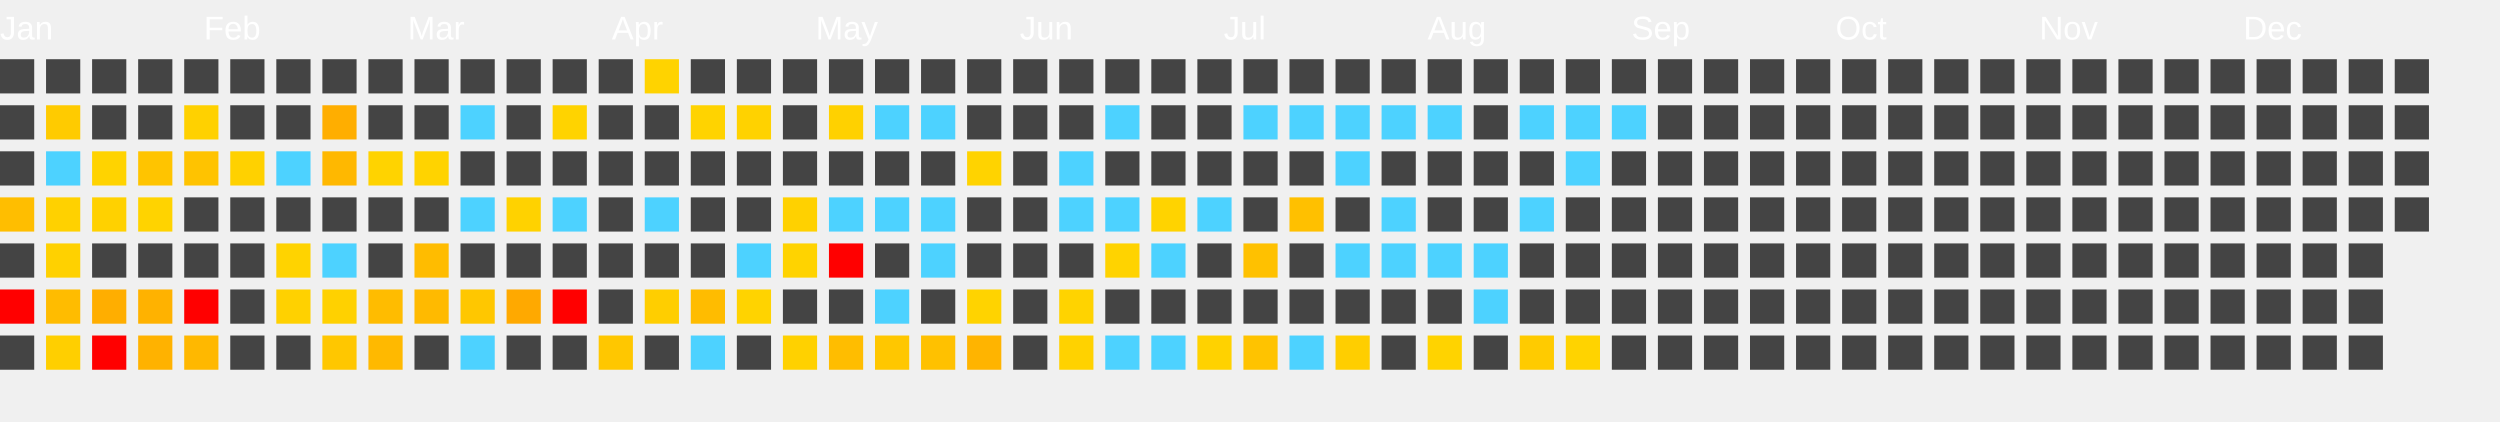
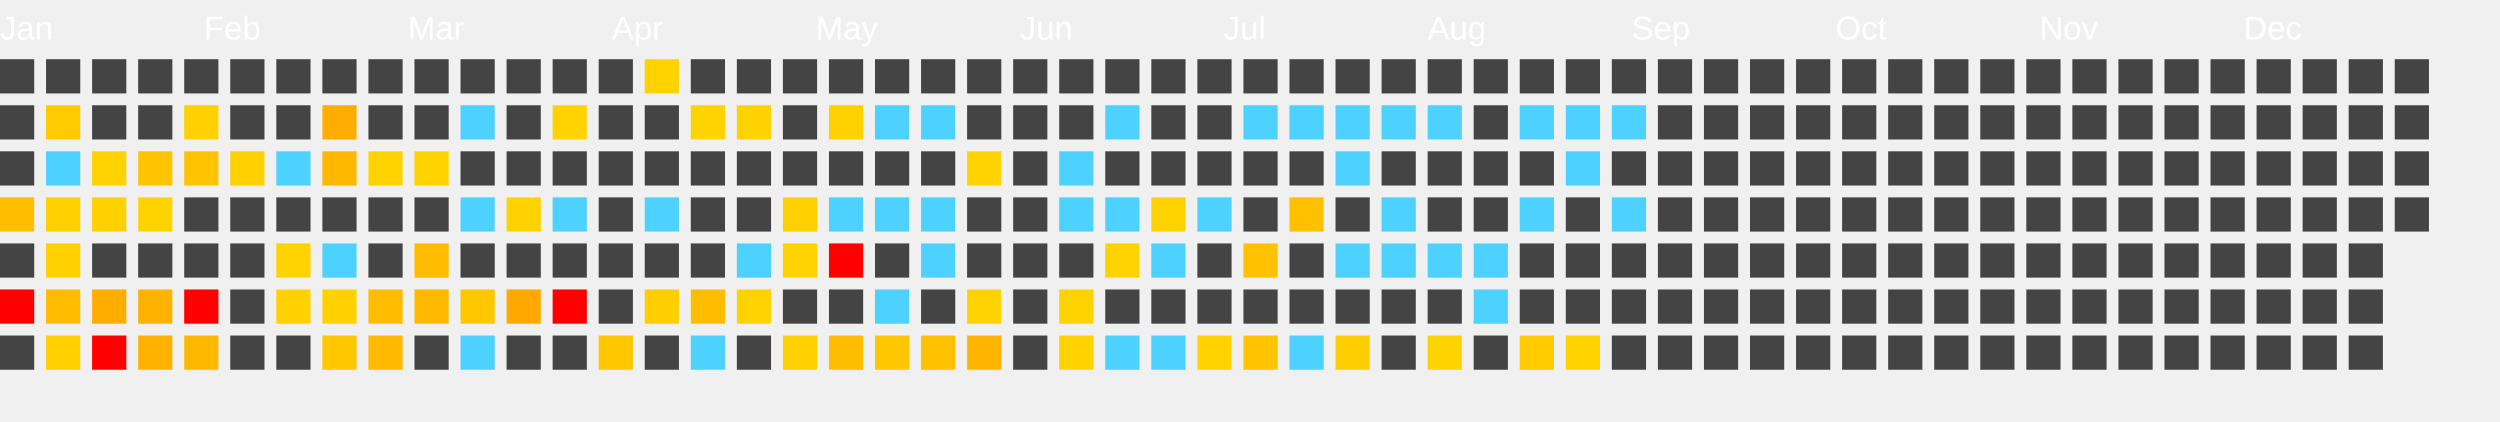
<svg xmlns="http://www.w3.org/2000/svg" baseProfile="full" height="32mm" version="1.1" viewBox="0,0,190,32" width="190mm">
  <defs />
  <rect fill="none" height="32" width="190" x="0" y="0" />
  <text fill="#FFFFFF" style="font-size:2.5px; font-family:Arial" x="0.0" y="3.0">Jan</text>
  <text fill="#FFFFFF" style="font-size:2.5px; font-family:Arial" x="15.5" y="3.0">Feb</text>
  <text fill="#FFFFFF" style="font-size:2.5px; font-family:Arial" x="31.0" y="3.0">Mar</text>
  <text fill="#FFFFFF" style="font-size:2.5px; font-family:Arial" x="46.5" y="3.0">Apr</text>
  <text fill="#FFFFFF" style="font-size:2.5px; font-family:Arial" x="62.0" y="3.0">May</text>
  <text fill="#FFFFFF" style="font-size:2.5px; font-family:Arial" x="77.5" y="3.0">Jun</text>
  <text fill="#FFFFFF" style="font-size:2.5px; font-family:Arial" x="93.0" y="3.0">Jul</text>
  <text fill="#FFFFFF" style="font-size:2.5px; font-family:Arial" x="108.5" y="3.0">Aug</text>
  <text fill="#FFFFFF" style="font-size:2.5px; font-family:Arial" x="124.0" y="3.0">Sep</text>
  <text fill="#FFFFFF" style="font-size:2.5px; font-family:Arial" x="139.5" y="3.0">Oct</text>
  <text fill="#FFFFFF" style="font-size:2.5px; font-family:Arial" x="155.0" y="3.0">Nov</text>
  <text fill="#FFFFFF" style="font-size:2.5px; font-family:Arial" x="170.5" y="3.0">Dec</text>
  <rect fill="#444444" height="2.6" width="2.6" x="0.0" y="4.5" />
  <rect fill="#444444" height="2.6" width="2.6" x="0.0" y="8.0" />
  <rect fill="#444444" height="2.6" width="2.6" x="0.0" y="11.5" />
  <rect fill="#ffbe00" height="2.6" width="2.6" x="0.0" y="15.0" />
  <rect fill="#444444" height="2.6" width="2.6" x="0.0" y="18.5" />
  <rect fill="red" height="2.6" width="2.6" x="0.0" y="22.0" />
  <rect fill="#444444" height="2.6" width="2.6" x="0.0" y="25.5" />
  <rect fill="#444444" height="2.6" width="2.6" x="3.5" y="4.5" />
  <rect fill="#ffcb00" height="2.6" width="2.6" x="3.5" y="8.0" />
  <rect fill="#4dd2ff" height="2.6" width="2.6" x="3.5" y="11.5" />
  <rect fill="#ffd100" height="2.6" width="2.6" x="3.5" y="15.0" />
  <rect fill="#ffd100" height="2.6" width="2.6" x="3.5" y="18.5" />
  <rect fill="#ffbc00" height="2.6" width="2.6" x="3.5" y="22.0" />
  <rect fill="#ffcf00" height="2.6" width="2.6" x="3.5" y="25.5" />
  <rect fill="#444444" height="2.6" width="2.6" x="7.0" y="4.5" />
  <rect fill="#444444" height="2.6" width="2.6" x="7.0" y="8.0" />
  <rect fill="#ffd300" height="2.6" width="2.6" x="7.0" y="11.5" />
  <rect fill="#ffd100" height="2.6" width="2.6" x="7.0" y="15.0" />
  <rect fill="#444444" height="2.6" width="2.6" x="7.0" y="18.5" />
  <rect fill="#ffae00" height="2.6" width="2.6" x="7.0" y="22.0" />
  <rect fill="red" height="2.6" width="2.6" x="7.0" y="25.5" />
  <rect fill="#444444" height="2.6" width="2.6" x="10.5" y="4.5" />
  <rect fill="#444444" height="2.6" width="2.6" x="10.5" y="8.0" />
  <rect fill="#ffc400" height="2.6" width="2.6" x="10.5" y="11.5" />
  <rect fill="#ffd300" height="2.6" width="2.6" x="10.5" y="15.0" />
  <rect fill="#444444" height="2.6" width="2.6" x="10.5" y="18.5" />
  <rect fill="#ffb200" height="2.6" width="2.6" x="10.5" y="22.0" />
  <rect fill="#ffb200" height="2.6" width="2.6" x="10.5" y="25.5" />
  <rect fill="#444444" height="2.6" width="2.6" x="14.0" y="4.5" />
  <rect fill="#ffd100" height="2.6" width="2.6" x="14.0" y="8.0" />
  <rect fill="#ffc300" height="2.6" width="2.6" x="14.0" y="11.5" />
  <rect fill="#444444" height="2.6" width="2.6" x="14.0" y="15.0" />
  <rect fill="#444444" height="2.6" width="2.6" x="14.0" y="18.5" />
  <rect fill="red" height="2.6" width="2.6" x="14.0" y="22.0" />
  <rect fill="#ffb800" height="2.6" width="2.6" x="14.0" y="25.5" />
  <rect fill="#444444" height="2.6" width="2.6" x="17.5" y="4.5" />
  <rect fill="#444444" height="2.6" width="2.6" x="17.5" y="8.0" />
  <rect fill="#ffd100" height="2.6" width="2.6" x="17.5" y="11.5" />
  <rect fill="#444444" height="2.6" width="2.6" x="17.5" y="15.0" />
  <rect fill="#444444" height="2.6" width="2.6" x="17.5" y="18.5" />
  <rect fill="#444444" height="2.6" width="2.6" x="17.5" y="22.0" />
  <rect fill="#444444" height="2.6" width="2.6" x="17.5" y="25.5" />
  <rect fill="#444444" height="2.6" width="2.6" x="21.0" y="4.5" />
  <rect fill="#444444" height="2.6" width="2.6" x="21.0" y="8.0" />
  <rect fill="#4dd2ff" height="2.6" width="2.6" x="21.0" y="11.5" />
  <rect fill="#444444" height="2.6" width="2.6" x="21.0" y="15.0" />
  <rect fill="#ffd300" height="2.6" width="2.6" x="21.0" y="18.5" />
  <rect fill="#ffd100" height="2.6" width="2.6" x="21.0" y="22.0" />
  <rect fill="#444444" height="2.6" width="2.6" x="21.0" y="25.5" />
  <rect fill="#444444" height="2.6" width="2.6" x="24.5" y="4.5" />
  <rect fill="#ffae00" height="2.6" width="2.6" x="24.5" y="8.0" />
  <rect fill="#ffb800" height="2.6" width="2.6" x="24.5" y="11.5" />
  <rect fill="#444444" height="2.6" width="2.6" x="24.5" y="15.0" />
  <rect fill="#4dd2ff" height="2.6" width="2.6" x="24.5" y="18.5" />
  <rect fill="#ffd100" height="2.6" width="2.6" x="24.5" y="22.0" />
  <rect fill="#ffc700" height="2.6" width="2.6" x="24.5" y="25.5" />
  <rect fill="#444444" height="2.6" width="2.6" x="28.0" y="4.5" />
  <rect fill="#444444" height="2.6" width="2.6" x="28.0" y="8.0" />
  <rect fill="#ffd300" height="2.6" width="2.6" x="28.0" y="11.5" />
  <rect fill="#444444" height="2.6" width="2.6" x="28.0" y="15.0" />
  <rect fill="#444444" height="2.6" width="2.6" x="28.0" y="18.5" />
  <rect fill="#ffbc00" height="2.6" width="2.6" x="28.0" y="22.0" />
  <rect fill="#ffb900" height="2.6" width="2.6" x="28.0" y="25.5" />
  <rect fill="#444444" height="2.6" width="2.6" x="31.5" y="4.5" />
  <rect fill="#444444" height="2.6" width="2.6" x="31.5" y="8.0" />
  <rect fill="#ffd300" height="2.6" width="2.6" x="31.5" y="11.5" />
  <rect fill="#444444" height="2.6" width="2.6" x="31.5" y="15.0" />
  <rect fill="#ffbc00" height="2.6" width="2.6" x="31.5" y="18.5" />
  <rect fill="#ffba00" height="2.6" width="2.6" x="31.5" y="22.0" />
  <rect fill="#444444" height="2.6" width="2.6" x="31.5" y="25.5" />
  <rect fill="#444444" height="2.6" width="2.6" x="35.0" y="4.5" />
  <rect fill="#4dd2ff" height="2.6" width="2.6" x="35.0" y="8.0" />
  <rect fill="#444444" height="2.6" width="2.6" x="35.0" y="11.5" />
  <rect fill="#4dd2ff" height="2.6" width="2.6" x="35.0" y="15.0" />
  <rect fill="#444444" height="2.6" width="2.6" x="35.0" y="18.5" />
  <rect fill="#ffc700" height="2.6" width="2.6" x="35.0" y="22.0" />
  <rect fill="#4dd2ff" height="2.6" width="2.6" x="35.0" y="25.5" />
  <rect fill="#444444" height="2.6" width="2.6" x="38.5" y="4.5" />
  <rect fill="#444444" height="2.6" width="2.6" x="38.5" y="8.0" />
  <rect fill="#444444" height="2.6" width="2.6" x="38.5" y="11.5" />
  <rect fill="#ffd200" height="2.6" width="2.6" x="38.5" y="15.0" />
  <rect fill="#444444" height="2.6" width="2.6" x="38.5" y="18.5" />
  <rect fill="#ffa900" height="2.6" width="2.6" x="38.5" y="22.0" />
  <rect fill="#444444" height="2.6" width="2.6" x="38.5" y="25.5" />
  <rect fill="#444444" height="2.6" width="2.6" x="42.0" y="4.5" />
  <rect fill="#ffd300" height="2.6" width="2.6" x="42.0" y="8.0" />
  <rect fill="#444444" height="2.6" width="2.6" x="42.0" y="11.5" />
  <rect fill="#4dd2ff" height="2.6" width="2.6" x="42.0" y="15.0" />
  <rect fill="#444444" height="2.6" width="2.6" x="42.0" y="18.5" />
  <rect fill="red" height="2.6" width="2.6" x="42.0" y="22.0" />
  <rect fill="#444444" height="2.6" width="2.6" x="42.0" y="25.5" />
  <rect fill="#444444" height="2.6" width="2.6" x="45.5" y="4.5" />
  <rect fill="#444444" height="2.6" width="2.6" x="45.5" y="8.0" />
  <rect fill="#444444" height="2.6" width="2.6" x="45.5" y="11.5" />
  <rect fill="#444444" height="2.6" width="2.6" x="45.5" y="15.0" />
  <rect fill="#444444" height="2.6" width="2.6" x="45.5" y="18.5" />
  <rect fill="#444444" height="2.6" width="2.6" x="45.5" y="22.0" />
  <rect fill="#ffc700" height="2.6" width="2.6" x="45.5" y="25.5" />
  <rect fill="#ffd300" height="2.6" width="2.6" x="49.0" y="4.5" />
  <rect fill="#444444" height="2.6" width="2.6" x="49.0" y="8.0" />
  <rect fill="#444444" height="2.6" width="2.6" x="49.0" y="11.5" />
  <rect fill="#4dd2ff" height="2.6" width="2.6" x="49.0" y="15.0" />
  <rect fill="#444444" height="2.6" width="2.6" x="49.0" y="18.5" />
  <rect fill="#ffce00" height="2.6" width="2.6" x="49.0" y="22.0" />
  <rect fill="#444444" height="2.6" width="2.6" x="49.0" y="25.5" />
  <rect fill="#444444" height="2.6" width="2.6" x="52.5" y="4.5" />
  <rect fill="#ffd300" height="2.6" width="2.6" x="52.5" y="8.0" />
  <rect fill="#444444" height="2.6" width="2.6" x="52.5" y="11.5" />
  <rect fill="#444444" height="2.6" width="2.6" x="52.5" y="15.0" />
  <rect fill="#444444" height="2.6" width="2.6" x="52.5" y="18.5" />
  <rect fill="#ffbc00" height="2.6" width="2.6" x="52.5" y="22.0" />
  <rect fill="#4dd2ff" height="2.6" width="2.6" x="52.5" y="25.5" />
  <rect fill="#444444" height="2.6" width="2.6" x="56.0" y="4.5" />
  <rect fill="#ffd200" height="2.6" width="2.6" x="56.0" y="8.0" />
  <rect fill="#444444" height="2.6" width="2.6" x="56.0" y="11.5" />
  <rect fill="#444444" height="2.6" width="2.6" x="56.0" y="15.0" />
  <rect fill="#4dd2ff" height="2.6" width="2.6" x="56.0" y="18.5" />
  <rect fill="#ffd300" height="2.6" width="2.6" x="56.0" y="22.0" />
  <rect fill="#444444" height="2.6" width="2.6" x="56.0" y="25.5" />
  <rect fill="#444444" height="2.6" width="2.6" x="59.5" y="4.5" />
  <rect fill="#444444" height="2.6" width="2.6" x="59.5" y="8.0" />
  <rect fill="#444444" height="2.6" width="2.6" x="59.5" y="11.5" />
  <rect fill="#ffd100" height="2.6" width="2.6" x="59.5" y="15.0" />
  <rect fill="#ffd300" height="2.6" width="2.6" x="59.5" y="18.5" />
  <rect fill="#444444" height="2.6" width="2.6" x="59.5" y="22.0" />
  <rect fill="#ffd100" height="2.6" width="2.6" x="59.5" y="25.5" />
  <rect fill="#444444" height="2.6" width="2.6" x="63.0" y="4.5" />
  <rect fill="#ffd100" height="2.6" width="2.6" x="63.0" y="8.0" />
  <rect fill="#444444" height="2.6" width="2.6" x="63.0" y="11.5" />
  <rect fill="#4dd2ff" height="2.6" width="2.6" x="63.0" y="15.0" />
  <rect fill="red" height="2.6" width="2.6" x="63.0" y="18.5" />
  <rect fill="#444444" height="2.6" width="2.6" x="63.0" y="22.0" />
  <rect fill="#ffbd00" height="2.6" width="2.6" x="63.0" y="25.5" />
  <rect fill="#444444" height="2.6" width="2.6" x="66.5" y="4.5" />
  <rect fill="#4dd2ff" height="2.6" width="2.6" x="66.5" y="8.0" />
  <rect fill="#444444" height="2.6" width="2.6" x="66.5" y="11.5" />
  <rect fill="#4dd2ff" height="2.6" width="2.6" x="66.5" y="15.0" />
  <rect fill="#444444" height="2.6" width="2.6" x="66.5" y="18.5" />
  <rect fill="#4dd2ff" height="2.6" width="2.6" x="66.5" y="22.0" />
  <rect fill="#ffc700" height="2.6" width="2.6" x="66.5" y="25.5" />
  <rect fill="#444444" height="2.6" width="2.6" x="70.0" y="4.5" />
  <rect fill="#4dd2ff" height="2.6" width="2.6" x="70.0" y="8.0" />
  <rect fill="#444444" height="2.6" width="2.6" x="70.0" y="11.5" />
  <rect fill="#4dd2ff" height="2.6" width="2.6" x="70.0" y="15.0" />
  <rect fill="#4dd2ff" height="2.6" width="2.6" x="70.0" y="18.5" />
  <rect fill="#444444" height="2.6" width="2.6" x="70.0" y="22.0" />
  <rect fill="#ffc100" height="2.6" width="2.6" x="70.0" y="25.5" />
  <rect fill="#444444" height="2.6" width="2.6" x="73.5" y="4.5" />
  <rect fill="#444444" height="2.6" width="2.6" x="73.5" y="8.0" />
  <rect fill="#ffd300" height="2.6" width="2.6" x="73.5" y="11.5" />
  <rect fill="#444444" height="2.6" width="2.6" x="73.5" y="15.0" />
  <rect fill="#444444" height="2.6" width="2.6" x="73.5" y="18.5" />
  <rect fill="#ffd300" height="2.6" width="2.6" x="73.5" y="22.0" />
  <rect fill="#ffb400" height="2.6" width="2.6" x="73.5" y="25.5" />
  <rect fill="#444444" height="2.6" width="2.6" x="77.0" y="4.5" />
  <rect fill="#444444" height="2.6" width="2.6" x="77.0" y="8.0" />
  <rect fill="#444444" height="2.6" width="2.6" x="77.0" y="11.5" />
  <rect fill="#444444" height="2.6" width="2.6" x="77.0" y="15.0" />
  <rect fill="#444444" height="2.6" width="2.6" x="77.0" y="18.5" />
  <rect fill="#444444" height="2.6" width="2.6" x="77.0" y="22.0" />
  <rect fill="#444444" height="2.6" width="2.6" x="77.0" y="25.5" />
  <rect fill="#444444" height="2.6" width="2.6" x="80.5" y="4.5" />
  <rect fill="#444444" height="2.6" width="2.6" x="80.5" y="8.0" />
  <rect fill="#4dd2ff" height="2.6" width="2.6" x="80.5" y="11.5" />
  <rect fill="#4dd2ff" height="2.6" width="2.6" x="80.5" y="15.0" />
  <rect fill="#444444" height="2.6" width="2.6" x="80.5" y="18.5" />
  <rect fill="#ffd300" height="2.6" width="2.6" x="80.5" y="22.0" />
  <rect fill="#ffd200" height="2.6" width="2.6" x="80.5" y="25.5" />
  <rect fill="#444444" height="2.6" width="2.6" x="84.0" y="4.5" />
  <rect fill="#4dd2ff" height="2.6" width="2.6" x="84.0" y="8.0" />
  <rect fill="#444444" height="2.6" width="2.6" x="84.0" y="11.5" />
  <rect fill="#4dd2ff" height="2.6" width="2.6" x="84.0" y="15.0" />
  <rect fill="#ffd300" height="2.6" width="2.6" x="84.0" y="18.5" />
  <rect fill="#444444" height="2.6" width="2.6" x="84.0" y="22.0" />
  <rect fill="#4dd2ff" height="2.6" width="2.6" x="84.0" y="25.5" />
  <rect fill="#444444" height="2.6" width="2.6" x="87.5" y="4.5" />
  <rect fill="#444444" height="2.6" width="2.6" x="87.5" y="8.0" />
  <rect fill="#444444" height="2.6" width="2.6" x="87.5" y="11.5" />
  <rect fill="#ffd300" height="2.6" width="2.6" x="87.5" y="15.0" />
  <rect fill="#4dd2ff" height="2.6" width="2.6" x="87.5" y="18.5" />
  <rect fill="#444444" height="2.6" width="2.6" x="87.5" y="22.0" />
  <rect fill="#4dd2ff" height="2.6" width="2.6" x="87.5" y="25.5" />
  <rect fill="#444444" height="2.6" width="2.6" x="91.0" y="4.5" />
  <rect fill="#444444" height="2.6" width="2.6" x="91.0" y="8.0" />
  <rect fill="#444444" height="2.6" width="2.6" x="91.0" y="11.5" />
  <rect fill="#4dd2ff" height="2.6" width="2.6" x="91.0" y="15.0" />
  <rect fill="#444444" height="2.6" width="2.6" x="91.0" y="18.5" />
  <rect fill="#444444" height="2.6" width="2.6" x="91.0" y="22.0" />
  <rect fill="#ffd200" height="2.6" width="2.6" x="91.0" y="25.5" />
  <rect fill="#444444" height="2.6" width="2.6" x="94.5" y="4.5" />
  <rect fill="#4dd2ff" height="2.6" width="2.6" x="94.5" y="8.0" />
  <rect fill="#444444" height="2.6" width="2.6" x="94.5" y="11.5" />
  <rect fill="#444444" height="2.6" width="2.6" x="94.5" y="15.0" />
  <rect fill="#ffc100" height="2.6" width="2.6" x="94.5" y="18.5" />
  <rect fill="#444444" height="2.6" width="2.6" x="94.5" y="22.0" />
  <rect fill="#ffc300" height="2.6" width="2.6" x="94.5" y="25.5" />
  <rect fill="#444444" height="2.6" width="2.6" x="98.0" y="4.5" />
  <rect fill="#4dd2ff" height="2.6" width="2.6" x="98.0" y="8.0" />
  <rect fill="#444444" height="2.6" width="2.6" x="98.0" y="11.5" />
  <rect fill="#ffc000" height="2.6" width="2.6" x="98.0" y="15.0" />
  <rect fill="#444444" height="2.6" width="2.6" x="98.0" y="18.5" />
  <rect fill="#444444" height="2.6" width="2.6" x="98.0" y="22.0" />
  <rect fill="#4dd2ff" height="2.6" width="2.6" x="98.0" y="25.5" />
  <rect fill="#444444" height="2.6" width="2.6" x="101.5" y="4.5" />
  <rect fill="#4dd2ff" height="2.6" width="2.6" x="101.5" y="8.0" />
  <rect fill="#4dd2ff" height="2.6" width="2.6" x="101.5" y="11.5" />
  <rect fill="#444444" height="2.6" width="2.6" x="101.5" y="15.0" />
  <rect fill="#4dd2ff" height="2.6" width="2.6" x="101.5" y="18.5" />
  <rect fill="#444444" height="2.6" width="2.6" x="101.5" y="22.0" />
  <rect fill="#ffce00" height="2.6" width="2.6" x="101.5" y="25.5" />
  <rect fill="#444444" height="2.6" width="2.6" x="105.0" y="4.5" />
  <rect fill="#4dd2ff" height="2.6" width="2.6" x="105.0" y="8.0" />
  <rect fill="#444444" height="2.6" width="2.6" x="105.0" y="11.5" />
  <rect fill="#4dd2ff" height="2.6" width="2.6" x="105.0" y="15.0" />
  <rect fill="#4dd2ff" height="2.6" width="2.6" x="105.0" y="18.5" />
  <rect fill="#444444" height="2.6" width="2.6" x="105.0" y="22.0" />
  <rect fill="#444444" height="2.6" width="2.6" x="105.0" y="25.5" />
  <rect fill="#444444" height="2.6" width="2.6" x="108.5" y="4.5" />
  <rect fill="#4dd2ff" height="2.6" width="2.6" x="108.5" y="8.0" />
  <rect fill="#444444" height="2.6" width="2.6" x="108.5" y="11.5" />
  <rect fill="#444444" height="2.6" width="2.6" x="108.5" y="15.0" />
  <rect fill="#4dd2ff" height="2.6" width="2.6" x="108.5" y="18.5" />
  <rect fill="#444444" height="2.6" width="2.6" x="108.5" y="22.0" />
  <rect fill="#ffd300" height="2.6" width="2.6" x="108.5" y="25.5" />
  <rect fill="#444444" height="2.6" width="2.6" x="112.0" y="4.5" />
  <rect fill="#444444" height="2.6" width="2.6" x="112.0" y="8.0" />
  <rect fill="#444444" height="2.6" width="2.6" x="112.0" y="11.5" />
  <rect fill="#444444" height="2.6" width="2.6" x="112.0" y="15.0" />
  <rect fill="#4dd2ff" height="2.6" width="2.6" x="112.0" y="18.5" />
  <rect fill="#4dd2ff" height="2.6" width="2.6" x="112.0" y="22.0" />
  <rect fill="#444444" height="2.6" width="2.6" x="112.0" y="25.5" />
  <rect fill="#444444" height="2.6" width="2.6" x="115.5" y="4.5" />
  <rect fill="#4dd2ff" height="2.6" width="2.6" x="115.5" y="8.0" />
  <rect fill="#444444" height="2.6" width="2.6" x="115.5" y="11.5" />
  <rect fill="#4dd2ff" height="2.6" width="2.6" x="115.5" y="15.0" />
  <rect fill="#444444" height="2.6" width="2.6" x="115.5" y="18.5" />
  <rect fill="#444444" height="2.6" width="2.6" x="115.5" y="22.0" />
  <rect fill="#ffcb00" height="2.6" width="2.6" x="115.5" y="25.5" />
  <rect fill="#444444" height="2.6" width="2.6" x="119.0" y="4.5" />
  <rect fill="#4dd2ff" height="2.6" width="2.6" x="119.0" y="8.0" />
  <rect fill="#4dd2ff" height="2.6" width="2.6" x="119.0" y="11.5" />
  <rect fill="#444444" height="2.6" width="2.6" x="119.0" y="15.0" />
  <rect fill="#444444" height="2.6" width="2.6" x="119.0" y="18.5" />
  <rect fill="#444444" height="2.6" width="2.6" x="119.0" y="22.0" />
  <rect fill="#ffd300" height="2.6" width="2.6" x="119.0" y="25.5" />
  <rect fill="#444444" height="2.6" width="2.6" x="122.5" y="4.5" />
  <rect fill="#4dd2ff" height="2.6" width="2.6" x="122.5" y="8.0" />
  <rect fill="#444444" height="2.6" width="2.6" x="122.5" y="11.5" />
-   <rect fill="#444444" height="2.6" width="2.6" x="122.5" y="15.0" />
+   <rect fill="#4dd2ff" height="2.6" width="2.6" x="122.5" y="15.0" />
  <rect fill="#444444" height="2.6" width="2.6" x="122.5" y="18.5" />
  <rect fill="#444444" height="2.6" width="2.6" x="122.5" y="22.0" />
  <rect fill="#444444" height="2.6" width="2.6" x="122.5" y="25.5" />
  <rect fill="#444444" height="2.6" width="2.6" x="126.0" y="4.5" />
  <rect fill="#444444" height="2.6" width="2.6" x="126.0" y="8.0" />
  <rect fill="#444444" height="2.6" width="2.6" x="126.0" y="11.5" />
  <rect fill="#444444" height="2.6" width="2.6" x="126.0" y="15.0" />
  <rect fill="#444444" height="2.6" width="2.6" x="126.0" y="18.5" />
  <rect fill="#444444" height="2.6" width="2.6" x="126.0" y="22.0" />
  <rect fill="#444444" height="2.6" width="2.6" x="126.0" y="25.5" />
  <rect fill="#444444" height="2.6" width="2.6" x="129.5" y="4.5" />
  <rect fill="#444444" height="2.6" width="2.6" x="129.5" y="8.0" />
  <rect fill="#444444" height="2.6" width="2.6" x="129.5" y="11.5" />
  <rect fill="#444444" height="2.6" width="2.6" x="129.5" y="15.0" />
  <rect fill="#444444" height="2.6" width="2.6" x="129.5" y="18.5" />
  <rect fill="#444444" height="2.6" width="2.6" x="129.5" y="22.0" />
  <rect fill="#444444" height="2.6" width="2.6" x="129.5" y="25.5" />
  <rect fill="#444444" height="2.6" width="2.6" x="133.0" y="4.5" />
  <rect fill="#444444" height="2.6" width="2.6" x="133.0" y="8.0" />
  <rect fill="#444444" height="2.6" width="2.6" x="133.0" y="11.5" />
  <rect fill="#444444" height="2.6" width="2.6" x="133.0" y="15.0" />
  <rect fill="#444444" height="2.6" width="2.6" x="133.0" y="18.5" />
  <rect fill="#444444" height="2.6" width="2.6" x="133.0" y="22.0" />
  <rect fill="#444444" height="2.6" width="2.6" x="133.0" y="25.5" />
  <rect fill="#444444" height="2.6" width="2.6" x="136.5" y="4.5" />
  <rect fill="#444444" height="2.6" width="2.6" x="136.5" y="8.0" />
  <rect fill="#444444" height="2.6" width="2.6" x="136.5" y="11.5" />
  <rect fill="#444444" height="2.6" width="2.6" x="136.5" y="15.0" />
  <rect fill="#444444" height="2.6" width="2.6" x="136.5" y="18.5" />
  <rect fill="#444444" height="2.6" width="2.6" x="136.5" y="22.0" />
  <rect fill="#444444" height="2.6" width="2.6" x="136.5" y="25.5" />
  <rect fill="#444444" height="2.6" width="2.6" x="140.0" y="4.5" />
  <rect fill="#444444" height="2.6" width="2.6" x="140.0" y="8.0" />
  <rect fill="#444444" height="2.6" width="2.6" x="140.0" y="11.5" />
  <rect fill="#444444" height="2.6" width="2.6" x="140.0" y="15.0" />
  <rect fill="#444444" height="2.6" width="2.6" x="140.0" y="18.5" />
  <rect fill="#444444" height="2.6" width="2.6" x="140.0" y="22.0" />
  <rect fill="#444444" height="2.6" width="2.6" x="140.0" y="25.5" />
  <rect fill="#444444" height="2.6" width="2.6" x="143.5" y="4.5" />
  <rect fill="#444444" height="2.6" width="2.6" x="143.5" y="8.0" />
  <rect fill="#444444" height="2.6" width="2.6" x="143.5" y="11.5" />
  <rect fill="#444444" height="2.6" width="2.6" x="143.5" y="15.0" />
  <rect fill="#444444" height="2.6" width="2.6" x="143.5" y="18.5" />
  <rect fill="#444444" height="2.6" width="2.6" x="143.5" y="22.0" />
  <rect fill="#444444" height="2.6" width="2.6" x="143.5" y="25.5" />
  <rect fill="#444444" height="2.6" width="2.6" x="147.0" y="4.5" />
  <rect fill="#444444" height="2.6" width="2.6" x="147.0" y="8.0" />
  <rect fill="#444444" height="2.6" width="2.6" x="147.0" y="11.5" />
  <rect fill="#444444" height="2.6" width="2.6" x="147.0" y="15.0" />
  <rect fill="#444444" height="2.6" width="2.6" x="147.0" y="18.5" />
  <rect fill="#444444" height="2.6" width="2.6" x="147.0" y="22.0" />
  <rect fill="#444444" height="2.6" width="2.6" x="147.0" y="25.5" />
  <rect fill="#444444" height="2.6" width="2.6" x="150.5" y="4.5" />
  <rect fill="#444444" height="2.6" width="2.6" x="150.5" y="8.0" />
  <rect fill="#444444" height="2.6" width="2.6" x="150.5" y="11.5" />
  <rect fill="#444444" height="2.6" width="2.6" x="150.5" y="15.0" />
  <rect fill="#444444" height="2.6" width="2.6" x="150.5" y="18.5" />
  <rect fill="#444444" height="2.6" width="2.6" x="150.5" y="22.0" />
  <rect fill="#444444" height="2.6" width="2.6" x="150.5" y="25.5" />
  <rect fill="#444444" height="2.6" width="2.6" x="154.0" y="4.5" />
  <rect fill="#444444" height="2.6" width="2.6" x="154.0" y="8.0" />
  <rect fill="#444444" height="2.6" width="2.6" x="154.0" y="11.5" />
  <rect fill="#444444" height="2.6" width="2.6" x="154.0" y="15.0" />
  <rect fill="#444444" height="2.6" width="2.6" x="154.0" y="18.5" />
  <rect fill="#444444" height="2.6" width="2.6" x="154.0" y="22.0" />
  <rect fill="#444444" height="2.6" width="2.6" x="154.0" y="25.5" />
  <rect fill="#444444" height="2.6" width="2.6" x="157.5" y="4.5" />
  <rect fill="#444444" height="2.6" width="2.6" x="157.5" y="8.0" />
  <rect fill="#444444" height="2.6" width="2.6" x="157.5" y="11.5" />
  <rect fill="#444444" height="2.6" width="2.6" x="157.5" y="15.0" />
  <rect fill="#444444" height="2.6" width="2.6" x="157.5" y="18.5" />
  <rect fill="#444444" height="2.6" width="2.6" x="157.5" y="22.0" />
  <rect fill="#444444" height="2.6" width="2.6" x="157.5" y="25.5" />
  <rect fill="#444444" height="2.6" width="2.6" x="161.0" y="4.5" />
  <rect fill="#444444" height="2.6" width="2.6" x="161.0" y="8.0" />
  <rect fill="#444444" height="2.6" width="2.6" x="161.0" y="11.5" />
  <rect fill="#444444" height="2.6" width="2.6" x="161.0" y="15.0" />
  <rect fill="#444444" height="2.6" width="2.6" x="161.0" y="18.5" />
  <rect fill="#444444" height="2.6" width="2.6" x="161.0" y="22.0" />
  <rect fill="#444444" height="2.6" width="2.6" x="161.0" y="25.5" />
  <rect fill="#444444" height="2.6" width="2.6" x="164.5" y="4.5" />
  <rect fill="#444444" height="2.6" width="2.6" x="164.5" y="8.0" />
  <rect fill="#444444" height="2.6" width="2.6" x="164.5" y="11.5" />
  <rect fill="#444444" height="2.6" width="2.6" x="164.5" y="15.0" />
  <rect fill="#444444" height="2.6" width="2.6" x="164.5" y="18.5" />
  <rect fill="#444444" height="2.6" width="2.6" x="164.5" y="22.0" />
  <rect fill="#444444" height="2.6" width="2.6" x="164.5" y="25.5" />
  <rect fill="#444444" height="2.6" width="2.6" x="168.0" y="4.5" />
  <rect fill="#444444" height="2.6" width="2.6" x="168.0" y="8.0" />
  <rect fill="#444444" height="2.6" width="2.6" x="168.0" y="11.5" />
  <rect fill="#444444" height="2.6" width="2.6" x="168.0" y="15.0" />
  <rect fill="#444444" height="2.6" width="2.6" x="168.0" y="18.5" />
  <rect fill="#444444" height="2.6" width="2.6" x="168.0" y="22.0" />
  <rect fill="#444444" height="2.6" width="2.6" x="168.0" y="25.5" />
  <rect fill="#444444" height="2.6" width="2.6" x="171.5" y="4.5" />
  <rect fill="#444444" height="2.6" width="2.6" x="171.5" y="8.0" />
  <rect fill="#444444" height="2.6" width="2.6" x="171.5" y="11.5" />
  <rect fill="#444444" height="2.6" width="2.6" x="171.5" y="15.0" />
  <rect fill="#444444" height="2.6" width="2.6" x="171.5" y="18.5" />
  <rect fill="#444444" height="2.6" width="2.6" x="171.5" y="22.0" />
  <rect fill="#444444" height="2.6" width="2.6" x="171.5" y="25.5" />
  <rect fill="#444444" height="2.6" width="2.6" x="175.0" y="4.5" />
  <rect fill="#444444" height="2.6" width="2.6" x="175.0" y="8.0" />
  <rect fill="#444444" height="2.6" width="2.6" x="175.0" y="11.5" />
  <rect fill="#444444" height="2.6" width="2.6" x="175.0" y="15.0" />
  <rect fill="#444444" height="2.6" width="2.6" x="175.0" y="18.5" />
  <rect fill="#444444" height="2.6" width="2.6" x="175.0" y="22.0" />
  <rect fill="#444444" height="2.6" width="2.6" x="175.0" y="25.5" />
  <rect fill="#444444" height="2.6" width="2.6" x="178.5" y="4.5" />
  <rect fill="#444444" height="2.6" width="2.6" x="178.5" y="8.0" />
  <rect fill="#444444" height="2.6" width="2.6" x="178.5" y="11.5" />
  <rect fill="#444444" height="2.6" width="2.6" x="178.5" y="15.0" />
  <rect fill="#444444" height="2.6" width="2.6" x="178.5" y="18.5" />
  <rect fill="#444444" height="2.6" width="2.6" x="178.5" y="22.0" />
  <rect fill="#444444" height="2.6" width="2.6" x="178.5" y="25.5" />
  <rect fill="#444444" height="2.6" width="2.6" x="182.0" y="4.5" />
  <rect fill="#444444" height="2.6" width="2.6" x="182.0" y="8.0" />
  <rect fill="#444444" height="2.6" width="2.6" x="182.0" y="11.5" />
  <rect fill="#444444" height="2.6" width="2.6" x="182.0" y="15.0" />
</svg>
